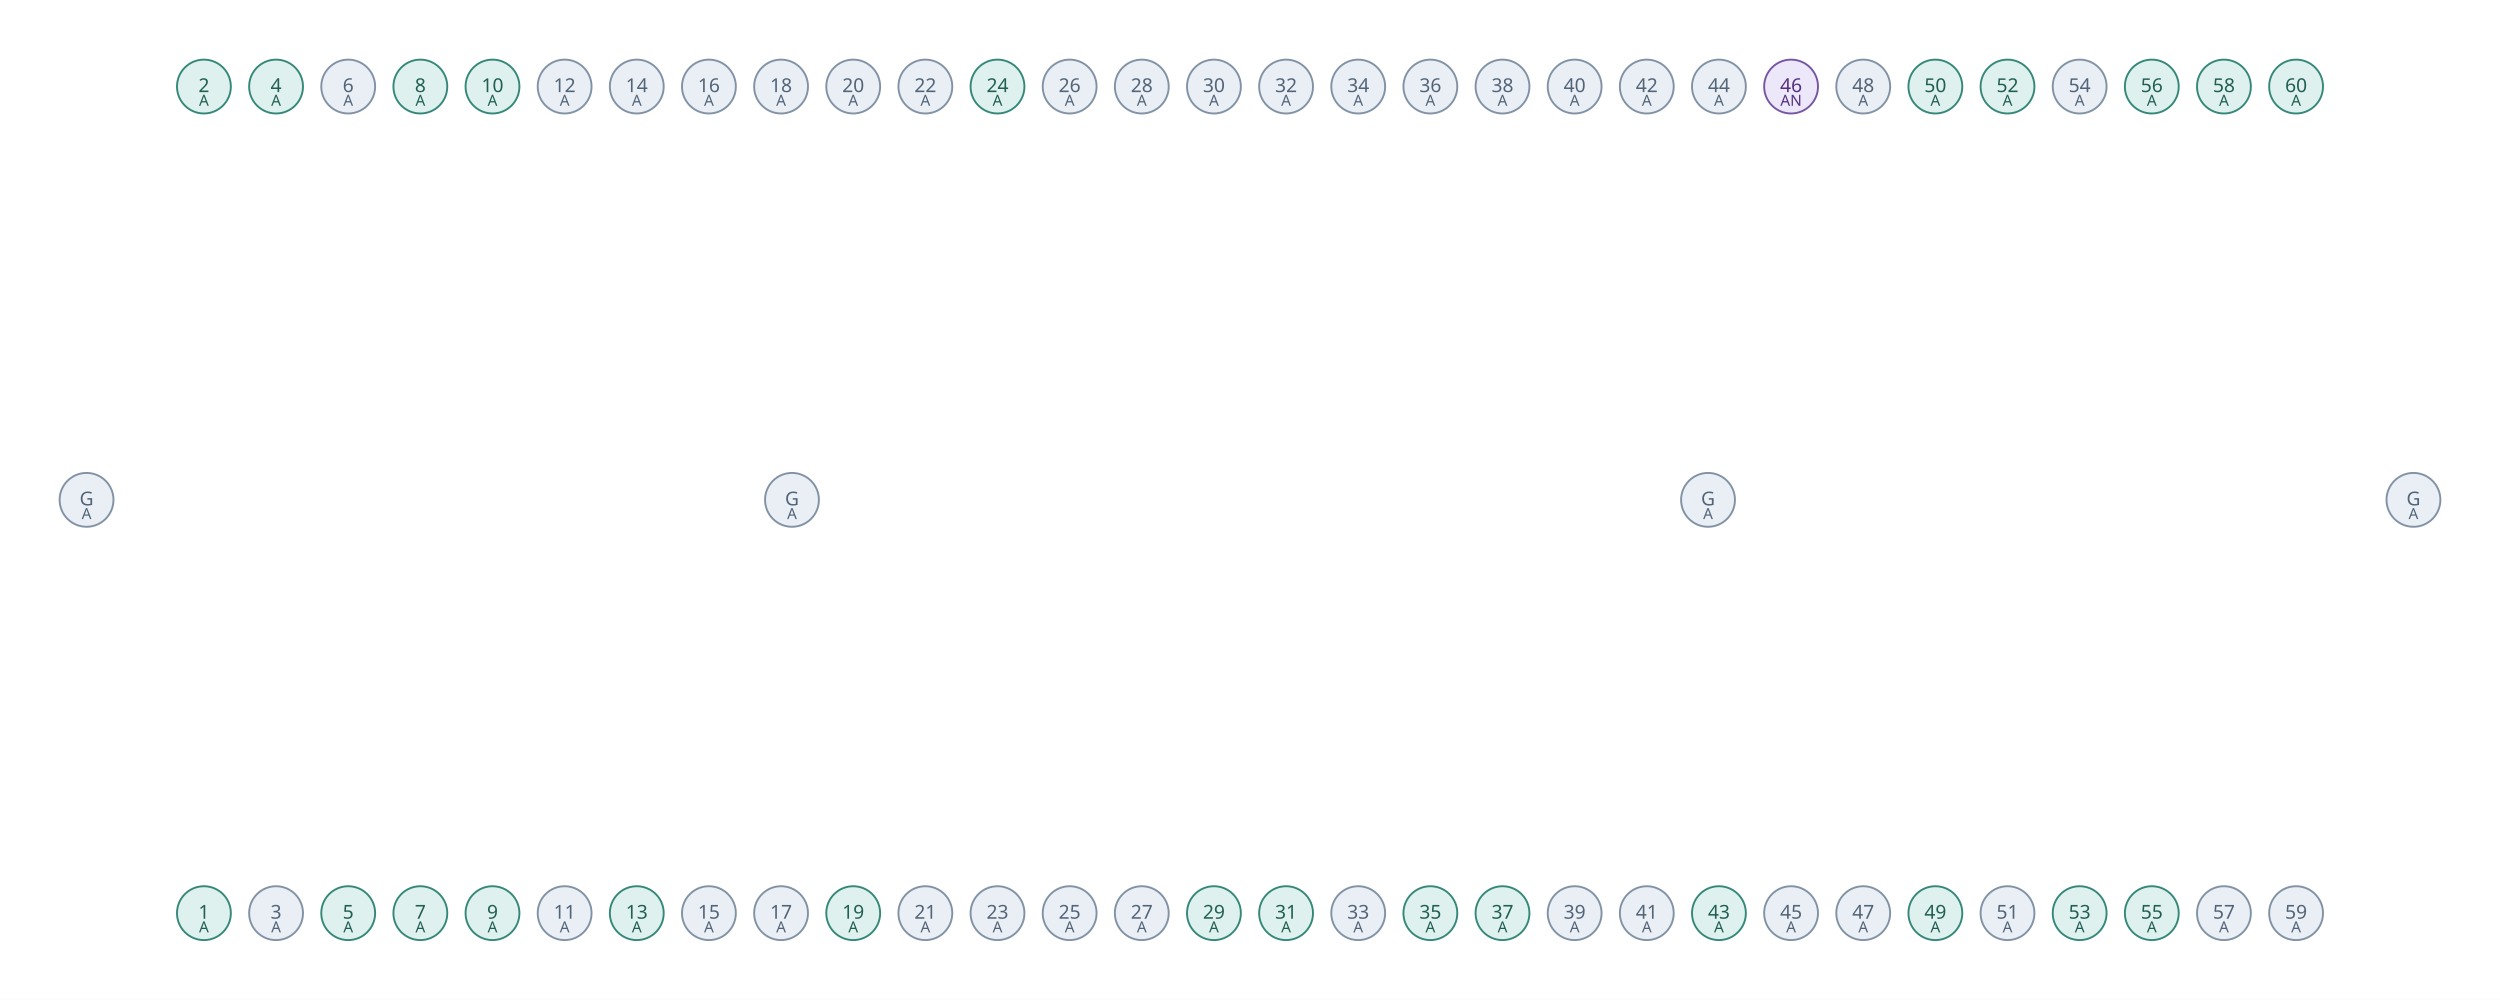
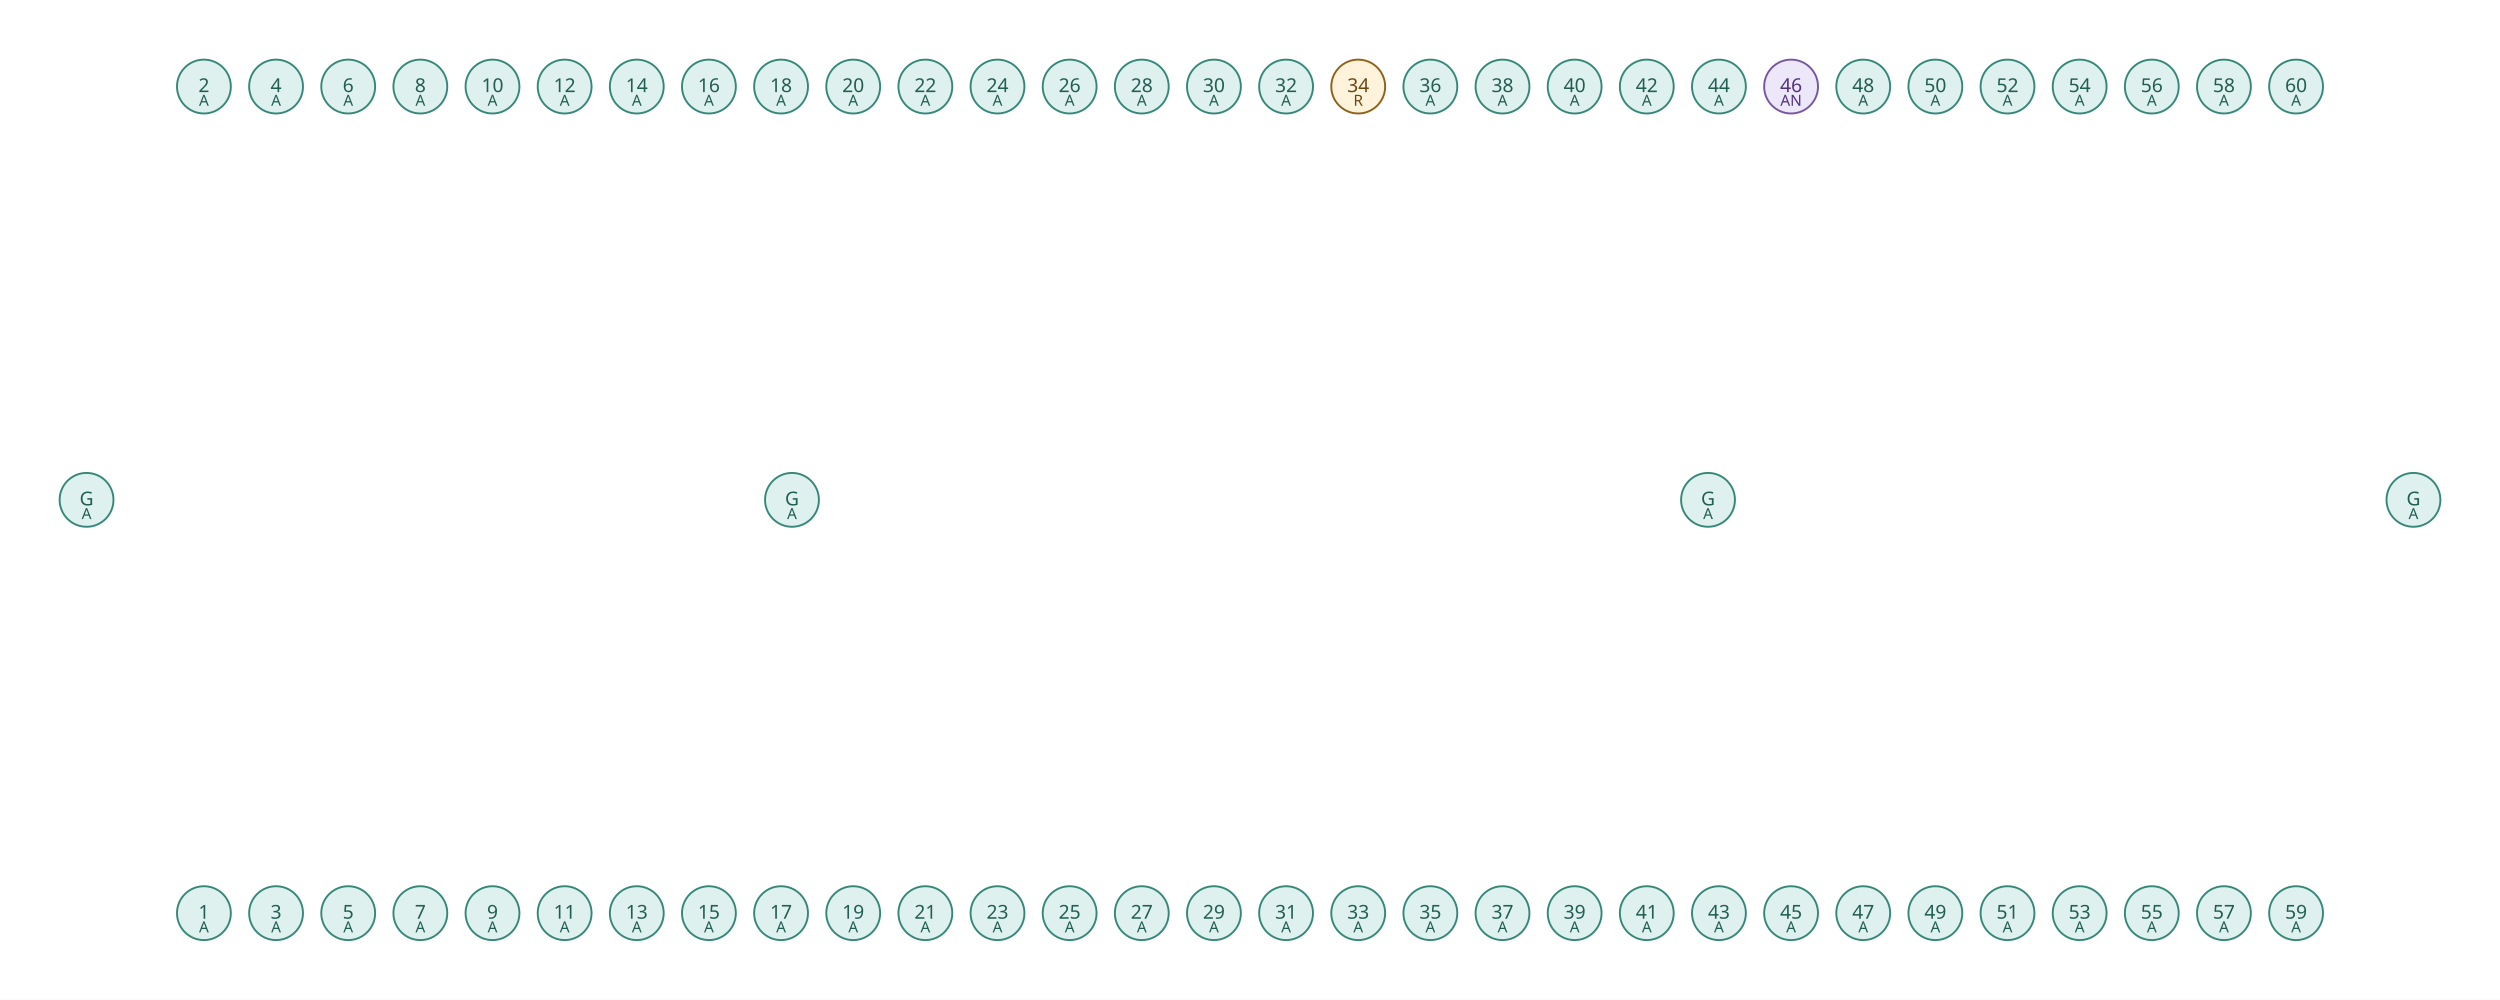
<svg xmlns="http://www.w3.org/2000/svg" viewBox="0 0 1299.75 519.75" role="img">
  <rect width="100%" height="100%" fill="white" />
  <g data-pin-id="J5.1" role="button" tabindex="0" aria-label="J5.1 Assigned · net connected ASIC1_DATA1">
    <circle cx="106.016" cy="474.75" r="14" fill="#def1ee" stroke="#358879" />
    <text x="106.016" y="473.75" text-anchor="middle" dominant-baseline="central" font-family="sans-serif" font-size="10" fill="#215e53">1</text>
    <text x="106.016" y="484.75" text-anchor="middle" font-family="sans-serif" font-size="8" fill="#215e53">A</text>
  </g>
  <g data-pin-id="J5.10" role="button" tabindex="0" aria-label="J5.10 Assigned · net connected ASIC1_READ">
    <circle cx="256.046" cy="45.0" r="14" fill="#def1ee" stroke="#358879" />
    <text x="256.046" y="44.0" text-anchor="middle" dominant-baseline="central" font-family="sans-serif" font-size="10" fill="#215e53">10</text>
    <text x="256.046" y="55.0" text-anchor="middle" font-family="sans-serif" font-size="8" fill="#215e53">A</text>
  </g>
-   <g data-pin-id="J5.11" role="button" tabindex="0" aria-label="J5.11 Assigned · net has opens ASIC1_SYNC">
-     <circle cx="293.554" cy="474.75" r="14" fill="#e9eff5" stroke="#8292a5" />
-     <text x="293.554" y="473.75" text-anchor="middle" dominant-baseline="central" font-family="sans-serif" font-size="10" fill="#526478">11</text>
-     <text x="293.554" y="484.75" text-anchor="middle" font-family="sans-serif" font-size="8" fill="#526478">A</text>
-   </g>
-   <g data-pin-id="J5.12" role="button" tabindex="0" aria-label="J5.12 Assigned · net has opens ASIC2_DATA1">
-     <circle cx="293.554" cy="45.0" r="14" fill="#e9eff5" stroke="#8292a5" />
-     <text x="293.554" y="44.0" text-anchor="middle" dominant-baseline="central" font-family="sans-serif" font-size="10" fill="#526478">12</text>
-     <text x="293.554" y="55.0" text-anchor="middle" font-family="sans-serif" font-size="8" fill="#526478">A</text>
+   <g data-pin-id="J5.11" role="button" tabindex="0" aria-label="J5.11 Assigned · net connected ASIC1_SYNC">
+     <circle cx="293.554" cy="474.75" r="14" fill="#def1ee" stroke="#358879" />
+     <text x="293.554" y="473.75" text-anchor="middle" dominant-baseline="central" font-family="sans-serif" font-size="10" fill="#215e53">11</text>
+     <text x="293.554" y="484.75" text-anchor="middle" font-family="sans-serif" font-size="8" fill="#215e53">A</text>
+   </g>
+   <g data-pin-id="J5.12" role="button" tabindex="0" aria-label="J5.12 Assigned · net connected ASIC2_DATA1">
+     <circle cx="293.554" cy="45.0" r="14" fill="#def1ee" stroke="#358879" />
+     <text x="293.554" y="44.0" text-anchor="middle" dominant-baseline="central" font-family="sans-serif" font-size="10" fill="#215e53">12</text>
+     <text x="293.554" y="55.0" text-anchor="middle" font-family="sans-serif" font-size="8" fill="#215e53">A</text>
  </g>
  <g data-pin-id="J5.13" role="button" tabindex="0" aria-label="J5.13 Assigned · net connected ASIC2_DATA2">
    <circle cx="331.061" cy="474.75" r="14" fill="#def1ee" stroke="#358879" />
    <text x="331.061" y="473.75" text-anchor="middle" dominant-baseline="central" font-family="sans-serif" font-size="10" fill="#215e53">13</text>
    <text x="331.061" y="484.75" text-anchor="middle" font-family="sans-serif" font-size="8" fill="#215e53">A</text>
  </g>
-   <g data-pin-id="J5.14" role="button" tabindex="0" aria-label="J5.14 Assigned · net has opens ASIC2_DATA3">
-     <circle cx="331.061" cy="45.0" r="14" fill="#e9eff5" stroke="#8292a5" />
-     <text x="331.061" y="44.0" text-anchor="middle" dominant-baseline="central" font-family="sans-serif" font-size="10" fill="#526478">14</text>
-     <text x="331.061" y="55.0" text-anchor="middle" font-family="sans-serif" font-size="8" fill="#526478">A</text>
-   </g>
-   <g data-pin-id="J5.15" role="button" tabindex="0" aria-label="J5.15 Assigned · net has opens ASIC2_DATA4">
-     <circle cx="368.569" cy="474.75" r="14" fill="#e9eff5" stroke="#8292a5" />
-     <text x="368.569" y="473.75" text-anchor="middle" dominant-baseline="central" font-family="sans-serif" font-size="10" fill="#526478">15</text>
-     <text x="368.569" y="484.75" text-anchor="middle" font-family="sans-serif" font-size="8" fill="#526478">A</text>
-   </g>
-   <g data-pin-id="J5.16" role="button" tabindex="0" aria-label="J5.16 Assigned · net has opens ASIC2_DATA5">
-     <circle cx="368.569" cy="45.0" r="14" fill="#e9eff5" stroke="#8292a5" />
-     <text x="368.569" y="44.0" text-anchor="middle" dominant-baseline="central" font-family="sans-serif" font-size="10" fill="#526478">16</text>
-     <text x="368.569" y="55.0" text-anchor="middle" font-family="sans-serif" font-size="8" fill="#526478">A</text>
-   </g>
-   <g data-pin-id="J5.17" role="button" tabindex="0" aria-label="J5.17 Assigned · net has opens ASIC2_DATA6">
-     <circle cx="406.076" cy="474.75" r="14" fill="#e9eff5" stroke="#8292a5" />
-     <text x="406.076" y="473.75" text-anchor="middle" dominant-baseline="central" font-family="sans-serif" font-size="10" fill="#526478">17</text>
-     <text x="406.076" y="484.75" text-anchor="middle" font-family="sans-serif" font-size="8" fill="#526478">A</text>
-   </g>
-   <g data-pin-id="J5.18" role="button" tabindex="0" aria-label="J5.18 Assigned · net has opens ASIC2_DATA7">
-     <circle cx="406.076" cy="45.0" r="14" fill="#e9eff5" stroke="#8292a5" />
-     <text x="406.076" y="44.0" text-anchor="middle" dominant-baseline="central" font-family="sans-serif" font-size="10" fill="#526478">18</text>
-     <text x="406.076" y="55.0" text-anchor="middle" font-family="sans-serif" font-size="8" fill="#526478">A</text>
+   <g data-pin-id="J5.14" role="button" tabindex="0" aria-label="J5.14 Assigned · net connected ASIC2_DATA3">
+     <circle cx="331.061" cy="45.0" r="14" fill="#def1ee" stroke="#358879" />
+     <text x="331.061" y="44.0" text-anchor="middle" dominant-baseline="central" font-family="sans-serif" font-size="10" fill="#215e53">14</text>
+     <text x="331.061" y="55.0" text-anchor="middle" font-family="sans-serif" font-size="8" fill="#215e53">A</text>
+   </g>
+   <g data-pin-id="J5.15" role="button" tabindex="0" aria-label="J5.15 Assigned · net connected ASIC2_DATA4">
+     <circle cx="368.569" cy="474.75" r="14" fill="#def1ee" stroke="#358879" />
+     <text x="368.569" y="473.75" text-anchor="middle" dominant-baseline="central" font-family="sans-serif" font-size="10" fill="#215e53">15</text>
+     <text x="368.569" y="484.75" text-anchor="middle" font-family="sans-serif" font-size="8" fill="#215e53">A</text>
+   </g>
+   <g data-pin-id="J5.16" role="button" tabindex="0" aria-label="J5.16 Assigned · net connected ASIC2_DATA5">
+     <circle cx="368.569" cy="45.0" r="14" fill="#def1ee" stroke="#358879" />
+     <text x="368.569" y="44.0" text-anchor="middle" dominant-baseline="central" font-family="sans-serif" font-size="10" fill="#215e53">16</text>
+     <text x="368.569" y="55.0" text-anchor="middle" font-family="sans-serif" font-size="8" fill="#215e53">A</text>
+   </g>
+   <g data-pin-id="J5.17" role="button" tabindex="0" aria-label="J5.17 Assigned · net connected ASIC2_DATA6">
+     <circle cx="406.076" cy="474.75" r="14" fill="#def1ee" stroke="#358879" />
+     <text x="406.076" y="473.75" text-anchor="middle" dominant-baseline="central" font-family="sans-serif" font-size="10" fill="#215e53">17</text>
+     <text x="406.076" y="484.75" text-anchor="middle" font-family="sans-serif" font-size="8" fill="#215e53">A</text>
+   </g>
+   <g data-pin-id="J5.18" role="button" tabindex="0" aria-label="J5.18 Assigned · net connected ASIC2_DATA7">
+     <circle cx="406.076" cy="45.0" r="14" fill="#def1ee" stroke="#358879" />
+     <text x="406.076" y="44.0" text-anchor="middle" dominant-baseline="central" font-family="sans-serif" font-size="10" fill="#215e53">18</text>
+     <text x="406.076" y="55.0" text-anchor="middle" font-family="sans-serif" font-size="8" fill="#215e53">A</text>
  </g>
  <g data-pin-id="J5.19" role="button" tabindex="0" aria-label="J5.19 Assigned · net connected ASIC2_DATA8">
    <circle cx="443.584" cy="474.75" r="14" fill="#def1ee" stroke="#358879" />
    <text x="443.584" y="473.75" text-anchor="middle" dominant-baseline="central" font-family="sans-serif" font-size="10" fill="#215e53">19</text>
    <text x="443.584" y="484.75" text-anchor="middle" font-family="sans-serif" font-size="8" fill="#215e53">A</text>
  </g>
  <g data-pin-id="J5.2" role="button" tabindex="0" aria-label="J5.2 Assigned · net connected ASIC1_DATA2">
    <circle cx="106.016" cy="45.0" r="14" fill="#def1ee" stroke="#358879" />
    <text x="106.016" y="44.0" text-anchor="middle" dominant-baseline="central" font-family="sans-serif" font-size="10" fill="#215e53">2</text>
    <text x="106.016" y="55.0" text-anchor="middle" font-family="sans-serif" font-size="8" fill="#215e53">A</text>
  </g>
-   <g data-pin-id="J5.20" role="button" tabindex="0" aria-label="J5.20 Assigned · net has opens ASIC2_CLK32MHz_Out">
-     <circle cx="443.584" cy="45.0" r="14" fill="#e9eff5" stroke="#8292a5" />
-     <text x="443.584" y="44.0" text-anchor="middle" dominant-baseline="central" font-family="sans-serif" font-size="10" fill="#526478">20</text>
-     <text x="443.584" y="55.0" text-anchor="middle" font-family="sans-serif" font-size="8" fill="#526478">A</text>
-   </g>
-   <g data-pin-id="J5.21" role="button" tabindex="0" aria-label="J5.21 Assigned · net has opens ASIC2_READ">
-     <circle cx="481.091" cy="474.75" r="14" fill="#e9eff5" stroke="#8292a5" />
-     <text x="481.091" y="473.75" text-anchor="middle" dominant-baseline="central" font-family="sans-serif" font-size="10" fill="#526478">21</text>
-     <text x="481.091" y="484.75" text-anchor="middle" font-family="sans-serif" font-size="8" fill="#526478">A</text>
-   </g>
-   <g data-pin-id="J5.22" role="button" tabindex="0" aria-label="J5.22 Assigned · net has opens ASIC2_SYNC">
-     <circle cx="481.091" cy="45.0" r="14" fill="#e9eff5" stroke="#8292a5" />
-     <text x="481.091" y="44.0" text-anchor="middle" dominant-baseline="central" font-family="sans-serif" font-size="10" fill="#526478">22</text>
-     <text x="481.091" y="55.0" text-anchor="middle" font-family="sans-serif" font-size="8" fill="#526478">A</text>
-   </g>
-   <g data-pin-id="J5.23" role="button" tabindex="0" aria-label="J5.23 Assigned · net has opens ASIC3_DATA1">
-     <circle cx="518.599" cy="474.75" r="14" fill="#e9eff5" stroke="#8292a5" />
-     <text x="518.599" y="473.75" text-anchor="middle" dominant-baseline="central" font-family="sans-serif" font-size="10" fill="#526478">23</text>
-     <text x="518.599" y="484.75" text-anchor="middle" font-family="sans-serif" font-size="8" fill="#526478">A</text>
+   <g data-pin-id="J5.20" role="button" tabindex="0" aria-label="J5.20 Assigned · net connected ASIC2_CLK32MHz_Out">
+     <circle cx="443.584" cy="45.0" r="14" fill="#def1ee" stroke="#358879" />
+     <text x="443.584" y="44.0" text-anchor="middle" dominant-baseline="central" font-family="sans-serif" font-size="10" fill="#215e53">20</text>
+     <text x="443.584" y="55.0" text-anchor="middle" font-family="sans-serif" font-size="8" fill="#215e53">A</text>
+   </g>
+   <g data-pin-id="J5.21" role="button" tabindex="0" aria-label="J5.21 Assigned · net connected ASIC2_READ">
+     <circle cx="481.091" cy="474.75" r="14" fill="#def1ee" stroke="#358879" />
+     <text x="481.091" y="473.75" text-anchor="middle" dominant-baseline="central" font-family="sans-serif" font-size="10" fill="#215e53">21</text>
+     <text x="481.091" y="484.75" text-anchor="middle" font-family="sans-serif" font-size="8" fill="#215e53">A</text>
+   </g>
+   <g data-pin-id="J5.22" role="button" tabindex="0" aria-label="J5.22 Assigned · net connected ASIC2_SYNC">
+     <circle cx="481.091" cy="45.0" r="14" fill="#def1ee" stroke="#358879" />
+     <text x="481.091" y="44.0" text-anchor="middle" dominant-baseline="central" font-family="sans-serif" font-size="10" fill="#215e53">22</text>
+     <text x="481.091" y="55.0" text-anchor="middle" font-family="sans-serif" font-size="8" fill="#215e53">A</text>
+   </g>
+   <g data-pin-id="J5.23" role="button" tabindex="0" aria-label="J5.23 Assigned · net connected ASIC3_DATA1">
+     <circle cx="518.599" cy="474.75" r="14" fill="#def1ee" stroke="#358879" />
+     <text x="518.599" y="473.75" text-anchor="middle" dominant-baseline="central" font-family="sans-serif" font-size="10" fill="#215e53">23</text>
+     <text x="518.599" y="484.75" text-anchor="middle" font-family="sans-serif" font-size="8" fill="#215e53">A</text>
  </g>
  <g data-pin-id="J5.24" role="button" tabindex="0" aria-label="J5.24 Assigned · net connected ASIC3_DATA2">
    <circle cx="518.599" cy="45.0" r="14" fill="#def1ee" stroke="#358879" />
    <text x="518.599" y="44.0" text-anchor="middle" dominant-baseline="central" font-family="sans-serif" font-size="10" fill="#215e53">24</text>
    <text x="518.599" y="55.0" text-anchor="middle" font-family="sans-serif" font-size="8" fill="#215e53">A</text>
  </g>
-   <g data-pin-id="J5.25" role="button" tabindex="0" aria-label="J5.25 Assigned · net has opens ASIC3_DATA3">
-     <circle cx="556.106" cy="474.75" r="14" fill="#e9eff5" stroke="#8292a5" />
-     <text x="556.106" y="473.75" text-anchor="middle" dominant-baseline="central" font-family="sans-serif" font-size="10" fill="#526478">25</text>
-     <text x="556.106" y="484.75" text-anchor="middle" font-family="sans-serif" font-size="8" fill="#526478">A</text>
-   </g>
-   <g data-pin-id="J5.26" role="button" tabindex="0" aria-label="J5.26 Assigned · net has opens ASIC3_DATA4">
-     <circle cx="556.106" cy="45.0" r="14" fill="#e9eff5" stroke="#8292a5" />
-     <text x="556.106" y="44.0" text-anchor="middle" dominant-baseline="central" font-family="sans-serif" font-size="10" fill="#526478">26</text>
-     <text x="556.106" y="55.0" text-anchor="middle" font-family="sans-serif" font-size="8" fill="#526478">A</text>
-   </g>
-   <g data-pin-id="J5.27" role="button" tabindex="0" aria-label="J5.27 Assigned · net has opens ASIC3_DATA5">
-     <circle cx="593.614" cy="474.75" r="14" fill="#e9eff5" stroke="#8292a5" />
-     <text x="593.614" y="473.75" text-anchor="middle" dominant-baseline="central" font-family="sans-serif" font-size="10" fill="#526478">27</text>
-     <text x="593.614" y="484.75" text-anchor="middle" font-family="sans-serif" font-size="8" fill="#526478">A</text>
-   </g>
-   <g data-pin-id="J5.28" role="button" tabindex="0" aria-label="J5.28 Assigned · net has opens ASIC3_DATA6">
-     <circle cx="593.614" cy="45.0" r="14" fill="#e9eff5" stroke="#8292a5" />
-     <text x="593.614" y="44.0" text-anchor="middle" dominant-baseline="central" font-family="sans-serif" font-size="10" fill="#526478">28</text>
-     <text x="593.614" y="55.0" text-anchor="middle" font-family="sans-serif" font-size="8" fill="#526478">A</text>
+   <g data-pin-id="J5.25" role="button" tabindex="0" aria-label="J5.25 Assigned · net connected ASIC3_DATA3">
+     <circle cx="556.106" cy="474.75" r="14" fill="#def1ee" stroke="#358879" />
+     <text x="556.106" y="473.75" text-anchor="middle" dominant-baseline="central" font-family="sans-serif" font-size="10" fill="#215e53">25</text>
+     <text x="556.106" y="484.75" text-anchor="middle" font-family="sans-serif" font-size="8" fill="#215e53">A</text>
+   </g>
+   <g data-pin-id="J5.26" role="button" tabindex="0" aria-label="J5.26 Assigned · net connected ASIC3_DATA4">
+     <circle cx="556.106" cy="45.0" r="14" fill="#def1ee" stroke="#358879" />
+     <text x="556.106" y="44.0" text-anchor="middle" dominant-baseline="central" font-family="sans-serif" font-size="10" fill="#215e53">26</text>
+     <text x="556.106" y="55.0" text-anchor="middle" font-family="sans-serif" font-size="8" fill="#215e53">A</text>
+   </g>
+   <g data-pin-id="J5.27" role="button" tabindex="0" aria-label="J5.27 Assigned · net connected ASIC3_DATA5">
+     <circle cx="593.614" cy="474.75" r="14" fill="#def1ee" stroke="#358879" />
+     <text x="593.614" y="473.75" text-anchor="middle" dominant-baseline="central" font-family="sans-serif" font-size="10" fill="#215e53">27</text>
+     <text x="593.614" y="484.75" text-anchor="middle" font-family="sans-serif" font-size="8" fill="#215e53">A</text>
+   </g>
+   <g data-pin-id="J5.28" role="button" tabindex="0" aria-label="J5.28 Assigned · net connected ASIC3_DATA6">
+     <circle cx="593.614" cy="45.0" r="14" fill="#def1ee" stroke="#358879" />
+     <text x="593.614" y="44.0" text-anchor="middle" dominant-baseline="central" font-family="sans-serif" font-size="10" fill="#215e53">28</text>
+     <text x="593.614" y="55.0" text-anchor="middle" font-family="sans-serif" font-size="8" fill="#215e53">A</text>
  </g>
  <g data-pin-id="J5.29" role="button" tabindex="0" aria-label="J5.29 Assigned · net connected ASIC3_DATA7">
    <circle cx="631.121" cy="474.75" r="14" fill="#def1ee" stroke="#358879" />
    <text x="631.121" y="473.75" text-anchor="middle" dominant-baseline="central" font-family="sans-serif" font-size="10" fill="#215e53">29</text>
    <text x="631.121" y="484.75" text-anchor="middle" font-family="sans-serif" font-size="8" fill="#215e53">A</text>
  </g>
-   <g data-pin-id="J5.3" role="button" tabindex="0" aria-label="J5.3 Assigned · net has opens ASIC1_DATA3">
-     <circle cx="143.524" cy="474.75" r="14" fill="#e9eff5" stroke="#8292a5" />
-     <text x="143.524" y="473.75" text-anchor="middle" dominant-baseline="central" font-family="sans-serif" font-size="10" fill="#526478">3</text>
-     <text x="143.524" y="484.75" text-anchor="middle" font-family="sans-serif" font-size="8" fill="#526478">A</text>
-   </g>
-   <g data-pin-id="J5.30" role="button" tabindex="0" aria-label="J5.30 Assigned · net has opens ASIC3_DATA8">
-     <circle cx="631.121" cy="45.0" r="14" fill="#e9eff5" stroke="#8292a5" />
-     <text x="631.121" y="44.0" text-anchor="middle" dominant-baseline="central" font-family="sans-serif" font-size="10" fill="#526478">30</text>
-     <text x="631.121" y="55.0" text-anchor="middle" font-family="sans-serif" font-size="8" fill="#526478">A</text>
+   <g data-pin-id="J5.3" role="button" tabindex="0" aria-label="J5.3 Assigned · net connected ASIC1_DATA3">
+     <circle cx="143.524" cy="474.75" r="14" fill="#def1ee" stroke="#358879" />
+     <text x="143.524" y="473.75" text-anchor="middle" dominant-baseline="central" font-family="sans-serif" font-size="10" fill="#215e53">3</text>
+     <text x="143.524" y="484.75" text-anchor="middle" font-family="sans-serif" font-size="8" fill="#215e53">A</text>
+   </g>
+   <g data-pin-id="J5.30" role="button" tabindex="0" aria-label="J5.30 Assigned · net connected ASIC3_DATA8">
+     <circle cx="631.121" cy="45.0" r="14" fill="#def1ee" stroke="#358879" />
+     <text x="631.121" y="44.0" text-anchor="middle" dominant-baseline="central" font-family="sans-serif" font-size="10" fill="#215e53">30</text>
+     <text x="631.121" y="55.0" text-anchor="middle" font-family="sans-serif" font-size="8" fill="#215e53">A</text>
  </g>
  <g data-pin-id="J5.31" role="button" tabindex="0" aria-label="J5.31 Assigned · net connected ASIC3_CLK32MHz_Out">
    <circle cx="668.629" cy="474.75" r="14" fill="#def1ee" stroke="#358879" />
    <text x="668.629" y="473.75" text-anchor="middle" dominant-baseline="central" font-family="sans-serif" font-size="10" fill="#215e53">31</text>
    <text x="668.629" y="484.75" text-anchor="middle" font-family="sans-serif" font-size="8" fill="#215e53">A</text>
  </g>
-   <g data-pin-id="J5.32" role="button" tabindex="0" aria-label="J5.32 Assigned · net has opens ASIC3_READ">
-     <circle cx="668.629" cy="45.0" r="14" fill="#e9eff5" stroke="#8292a5" />
-     <text x="668.629" y="44.0" text-anchor="middle" dominant-baseline="central" font-family="sans-serif" font-size="10" fill="#526478">32</text>
-     <text x="668.629" y="55.0" text-anchor="middle" font-family="sans-serif" font-size="8" fill="#526478">A</text>
-   </g>
-   <g data-pin-id="J5.33" role="button" tabindex="0" aria-label="J5.33 Assigned · net has opens ASIC3_SYNC">
-     <circle cx="706.136" cy="474.75" r="14" fill="#e9eff5" stroke="#8292a5" />
-     <text x="706.136" y="473.75" text-anchor="middle" dominant-baseline="central" font-family="sans-serif" font-size="10" fill="#526478">33</text>
-     <text x="706.136" y="484.75" text-anchor="middle" font-family="sans-serif" font-size="8" fill="#526478">A</text>
-   </g>
-   <g data-pin-id="J5.34" role="button" tabindex="0" aria-label="J5.34 Assigned · net has opens ASIC4_DATA1">
-     <circle cx="706.136" cy="45.0" r="14" fill="#e9eff5" stroke="#8292a5" />
-     <text x="706.136" y="44.0" text-anchor="middle" dominant-baseline="central" font-family="sans-serif" font-size="10" fill="#526478">34</text>
-     <text x="706.136" y="55.0" text-anchor="middle" font-family="sans-serif" font-size="8" fill="#526478">A</text>
+   <g data-pin-id="J5.32" role="button" tabindex="0" aria-label="J5.32 Assigned · net connected ASIC3_READ">
+     <circle cx="668.629" cy="45.0" r="14" fill="#def1ee" stroke="#358879" />
+     <text x="668.629" y="44.0" text-anchor="middle" dominant-baseline="central" font-family="sans-serif" font-size="10" fill="#215e53">32</text>
+     <text x="668.629" y="55.0" text-anchor="middle" font-family="sans-serif" font-size="8" fill="#215e53">A</text>
+   </g>
+   <g data-pin-id="J5.33" role="button" tabindex="0" aria-label="J5.33 Assigned · net connected ASIC3_SYNC">
+     <circle cx="706.136" cy="474.75" r="14" fill="#def1ee" stroke="#358879" />
+     <text x="706.136" y="473.75" text-anchor="middle" dominant-baseline="central" font-family="sans-serif" font-size="10" fill="#215e53">33</text>
+     <text x="706.136" y="484.75" text-anchor="middle" font-family="sans-serif" font-size="8" fill="#215e53">A</text>
+   </g>
+   <g data-pin-id="J5.34" role="button" tabindex="0" aria-label="J5.34 Reserved · not implemented No net">
+     <circle cx="706.136" cy="45.0" r="14" fill="#fff4db" stroke="#906018" />
+     <text x="706.136" y="44.0" text-anchor="middle" dominant-baseline="central" font-family="sans-serif" font-size="10" fill="#6d4611">34</text>
+     <text x="706.136" y="55.0" text-anchor="middle" font-family="sans-serif" font-size="8" fill="#6d4611">R</text>
  </g>
  <g data-pin-id="J5.35" role="button" tabindex="0" aria-label="J5.35 Assigned · net connected ASIC4_DATA2">
    <circle cx="743.644" cy="474.75" r="14" fill="#def1ee" stroke="#358879" />
    <text x="743.644" y="473.75" text-anchor="middle" dominant-baseline="central" font-family="sans-serif" font-size="10" fill="#215e53">35</text>
    <text x="743.644" y="484.75" text-anchor="middle" font-family="sans-serif" font-size="8" fill="#215e53">A</text>
  </g>
-   <g data-pin-id="J5.36" role="button" tabindex="0" aria-label="J5.36 Assigned · net has opens ASIC4_DATA3">
-     <circle cx="743.644" cy="45.0" r="14" fill="#e9eff5" stroke="#8292a5" />
-     <text x="743.644" y="44.0" text-anchor="middle" dominant-baseline="central" font-family="sans-serif" font-size="10" fill="#526478">36</text>
-     <text x="743.644" y="55.0" text-anchor="middle" font-family="sans-serif" font-size="8" fill="#526478">A</text>
+   <g data-pin-id="J5.36" role="button" tabindex="0" aria-label="J5.36 Assigned · net connected ASIC4_DATA3">
+     <circle cx="743.644" cy="45.0" r="14" fill="#def1ee" stroke="#358879" />
+     <text x="743.644" y="44.0" text-anchor="middle" dominant-baseline="central" font-family="sans-serif" font-size="10" fill="#215e53">36</text>
+     <text x="743.644" y="55.0" text-anchor="middle" font-family="sans-serif" font-size="8" fill="#215e53">A</text>
  </g>
  <g data-pin-id="J5.37" role="button" tabindex="0" aria-label="J5.37 Assigned · net connected ASIC4_DATA4">
    <circle cx="781.151" cy="474.75" r="14" fill="#def1ee" stroke="#358879" />
    <text x="781.151" y="473.75" text-anchor="middle" dominant-baseline="central" font-family="sans-serif" font-size="10" fill="#215e53">37</text>
    <text x="781.151" y="484.75" text-anchor="middle" font-family="sans-serif" font-size="8" fill="#215e53">A</text>
  </g>
-   <g data-pin-id="J5.38" role="button" tabindex="0" aria-label="J5.38 Assigned · net has opens ASIC4_DATA5">
-     <circle cx="781.151" cy="45.0" r="14" fill="#e9eff5" stroke="#8292a5" />
-     <text x="781.151" y="44.0" text-anchor="middle" dominant-baseline="central" font-family="sans-serif" font-size="10" fill="#526478">38</text>
-     <text x="781.151" y="55.0" text-anchor="middle" font-family="sans-serif" font-size="8" fill="#526478">A</text>
-   </g>
-   <g data-pin-id="J5.39" role="button" tabindex="0" aria-label="J5.39 Assigned · net has opens ASIC4_DATA6">
-     <circle cx="818.659" cy="474.75" r="14" fill="#e9eff5" stroke="#8292a5" />
-     <text x="818.659" y="473.75" text-anchor="middle" dominant-baseline="central" font-family="sans-serif" font-size="10" fill="#526478">39</text>
-     <text x="818.659" y="484.75" text-anchor="middle" font-family="sans-serif" font-size="8" fill="#526478">A</text>
+   <g data-pin-id="J5.38" role="button" tabindex="0" aria-label="J5.38 Assigned · net connected ASIC4_DATA5">
+     <circle cx="781.151" cy="45.0" r="14" fill="#def1ee" stroke="#358879" />
+     <text x="781.151" y="44.0" text-anchor="middle" dominant-baseline="central" font-family="sans-serif" font-size="10" fill="#215e53">38</text>
+     <text x="781.151" y="55.0" text-anchor="middle" font-family="sans-serif" font-size="8" fill="#215e53">A</text>
+   </g>
+   <g data-pin-id="J5.39" role="button" tabindex="0" aria-label="J5.39 Assigned · net connected ASIC4_DATA6">
+     <circle cx="818.659" cy="474.75" r="14" fill="#def1ee" stroke="#358879" />
+     <text x="818.659" y="473.75" text-anchor="middle" dominant-baseline="central" font-family="sans-serif" font-size="10" fill="#215e53">39</text>
+     <text x="818.659" y="484.75" text-anchor="middle" font-family="sans-serif" font-size="8" fill="#215e53">A</text>
  </g>
  <g data-pin-id="J5.4" role="button" tabindex="0" aria-label="J5.4 Assigned · net connected ASIC1_DATA4">
    <circle cx="143.524" cy="45.0" r="14" fill="#def1ee" stroke="#358879" />
    <text x="143.524" y="44.0" text-anchor="middle" dominant-baseline="central" font-family="sans-serif" font-size="10" fill="#215e53">4</text>
    <text x="143.524" y="55.0" text-anchor="middle" font-family="sans-serif" font-size="8" fill="#215e53">A</text>
  </g>
-   <g data-pin-id="J5.40" role="button" tabindex="0" aria-label="J5.40 Assigned · net has opens ASIC4_DATA7">
-     <circle cx="818.659" cy="45.0" r="14" fill="#e9eff5" stroke="#8292a5" />
-     <text x="818.659" y="44.0" text-anchor="middle" dominant-baseline="central" font-family="sans-serif" font-size="10" fill="#526478">40</text>
-     <text x="818.659" y="55.0" text-anchor="middle" font-family="sans-serif" font-size="8" fill="#526478">A</text>
-   </g>
-   <g data-pin-id="J5.41" role="button" tabindex="0" aria-label="J5.41 Assigned · net has opens ASIC4_DATA8">
-     <circle cx="856.166" cy="474.75" r="14" fill="#e9eff5" stroke="#8292a5" />
-     <text x="856.166" y="473.75" text-anchor="middle" dominant-baseline="central" font-family="sans-serif" font-size="10" fill="#526478">41</text>
-     <text x="856.166" y="484.75" text-anchor="middle" font-family="sans-serif" font-size="8" fill="#526478">A</text>
-   </g>
-   <g data-pin-id="J5.42" role="button" tabindex="0" aria-label="J5.42 Assigned · net has opens ASIC4_CLK32MHz_Out">
-     <circle cx="856.166" cy="45.0" r="14" fill="#e9eff5" stroke="#8292a5" />
-     <text x="856.166" y="44.0" text-anchor="middle" dominant-baseline="central" font-family="sans-serif" font-size="10" fill="#526478">42</text>
-     <text x="856.166" y="55.0" text-anchor="middle" font-family="sans-serif" font-size="8" fill="#526478">A</text>
+   <g data-pin-id="J5.40" role="button" tabindex="0" aria-label="J5.40 Assigned · net connected ASIC4_DATA7">
+     <circle cx="818.659" cy="45.0" r="14" fill="#def1ee" stroke="#358879" />
+     <text x="818.659" y="44.0" text-anchor="middle" dominant-baseline="central" font-family="sans-serif" font-size="10" fill="#215e53">40</text>
+     <text x="818.659" y="55.0" text-anchor="middle" font-family="sans-serif" font-size="8" fill="#215e53">A</text>
+   </g>
+   <g data-pin-id="J5.41" role="button" tabindex="0" aria-label="J5.41 Assigned · net connected ASIC4_DATA8">
+     <circle cx="856.166" cy="474.75" r="14" fill="#def1ee" stroke="#358879" />
+     <text x="856.166" y="473.75" text-anchor="middle" dominant-baseline="central" font-family="sans-serif" font-size="10" fill="#215e53">41</text>
+     <text x="856.166" y="484.75" text-anchor="middle" font-family="sans-serif" font-size="8" fill="#215e53">A</text>
+   </g>
+   <g data-pin-id="J5.42" role="button" tabindex="0" aria-label="J5.42 Assigned · net connected ASIC4_CLK32MHz_Out">
+     <circle cx="856.166" cy="45.0" r="14" fill="#def1ee" stroke="#358879" />
+     <text x="856.166" y="44.0" text-anchor="middle" dominant-baseline="central" font-family="sans-serif" font-size="10" fill="#215e53">42</text>
+     <text x="856.166" y="55.0" text-anchor="middle" font-family="sans-serif" font-size="8" fill="#215e53">A</text>
  </g>
  <g data-pin-id="J5.43" role="button" tabindex="0" aria-label="J5.43 Assigned · net connected ASIC4_READ">
    <circle cx="893.674" cy="474.75" r="14" fill="#def1ee" stroke="#358879" />
    <text x="893.674" y="473.75" text-anchor="middle" dominant-baseline="central" font-family="sans-serif" font-size="10" fill="#215e53">43</text>
    <text x="893.674" y="484.75" text-anchor="middle" font-family="sans-serif" font-size="8" fill="#215e53">A</text>
  </g>
-   <g data-pin-id="J5.44" role="button" tabindex="0" aria-label="J5.44 Assigned · net has opens ASIC4_SYNC">
-     <circle cx="893.674" cy="45.0" r="14" fill="#e9eff5" stroke="#8292a5" />
-     <text x="893.674" y="44.0" text-anchor="middle" dominant-baseline="central" font-family="sans-serif" font-size="10" fill="#526478">44</text>
-     <text x="893.674" y="55.0" text-anchor="middle" font-family="sans-serif" font-size="8" fill="#526478">A</text>
-   </g>
-   <g data-pin-id="J5.45" role="button" tabindex="0" aria-label="J5.45 Assigned · net has opens CHIP_RESET_SHARED">
-     <circle cx="931.181" cy="474.75" r="14" fill="#e9eff5" stroke="#8292a5" />
-     <text x="931.181" y="473.75" text-anchor="middle" dominant-baseline="central" font-family="sans-serif" font-size="10" fill="#526478">45</text>
-     <text x="931.181" y="484.75" text-anchor="middle" font-family="sans-serif" font-size="8" fill="#526478">A</text>
+   <g data-pin-id="J5.44" role="button" tabindex="0" aria-label="J5.44 Assigned · net connected ASIC4_SYNC">
+     <circle cx="893.674" cy="45.0" r="14" fill="#def1ee" stroke="#358879" />
+     <text x="893.674" y="44.0" text-anchor="middle" dominant-baseline="central" font-family="sans-serif" font-size="10" fill="#215e53">44</text>
+     <text x="893.674" y="55.0" text-anchor="middle" font-family="sans-serif" font-size="8" fill="#215e53">A</text>
+   </g>
+   <g data-pin-id="J5.45" role="button" tabindex="0" aria-label="J5.45 Assigned · net connected CHIP_RESET_SHARED">
+     <circle cx="931.181" cy="474.75" r="14" fill="#def1ee" stroke="#358879" />
+     <text x="931.181" y="473.75" text-anchor="middle" dominant-baseline="central" font-family="sans-serif" font-size="10" fill="#215e53">45</text>
+     <text x="931.181" y="484.75" text-anchor="middle" font-family="sans-serif" font-size="8" fill="#215e53">A</text>
  </g>
  <g data-pin-id="J5.46" role="button" tabindex="0" aria-label="J5.46 Analog reserved · external source AC_IN_ANALOG_RESERVED">
    <circle cx="931.181" cy="45.0" r="14" fill="#ede8f9" stroke="#7656a3" />
    <text x="931.181" y="44.0" text-anchor="middle" dominant-baseline="central" font-family="sans-serif" font-size="10" fill="#543080">46</text>
    <text x="931.181" y="55.0" text-anchor="middle" font-family="sans-serif" font-size="8" fill="#543080">AN</text>
  </g>
-   <g data-pin-id="J5.47" role="button" tabindex="0" aria-label="J5.47 Assigned · net has opens IMP_TST_SHARED">
-     <circle cx="968.689" cy="474.75" r="14" fill="#e9eff5" stroke="#8292a5" />
-     <text x="968.689" y="473.75" text-anchor="middle" dominant-baseline="central" font-family="sans-serif" font-size="10" fill="#526478">47</text>
-     <text x="968.689" y="484.75" text-anchor="middle" font-family="sans-serif" font-size="8" fill="#526478">A</text>
-   </g>
-   <g data-pin-id="J5.48" role="button" tabindex="0" aria-label="J5.48 Assigned · net has opens FE_RESET_SHARED">
-     <circle cx="968.689" cy="45.0" r="14" fill="#e9eff5" stroke="#8292a5" />
-     <text x="968.689" y="44.0" text-anchor="middle" dominant-baseline="central" font-family="sans-serif" font-size="10" fill="#526478">48</text>
-     <text x="968.689" y="55.0" text-anchor="middle" font-family="sans-serif" font-size="8" fill="#526478">A</text>
+   <g data-pin-id="J5.47" role="button" tabindex="0" aria-label="J5.47 Assigned · net connected IMP_TST_SHARED">
+     <circle cx="968.689" cy="474.75" r="14" fill="#def1ee" stroke="#358879" />
+     <text x="968.689" y="473.75" text-anchor="middle" dominant-baseline="central" font-family="sans-serif" font-size="10" fill="#215e53">47</text>
+     <text x="968.689" y="484.75" text-anchor="middle" font-family="sans-serif" font-size="8" fill="#215e53">A</text>
+   </g>
+   <g data-pin-id="J5.48" role="button" tabindex="0" aria-label="J5.48 Assigned · net connected FE_RESET_SHARED">
+     <circle cx="968.689" cy="45.0" r="14" fill="#def1ee" stroke="#358879" />
+     <text x="968.689" y="44.0" text-anchor="middle" dominant-baseline="central" font-family="sans-serif" font-size="10" fill="#215e53">48</text>
+     <text x="968.689" y="55.0" text-anchor="middle" font-family="sans-serif" font-size="8" fill="#215e53">A</text>
  </g>
  <g data-pin-id="J5.49" role="button" tabindex="0" aria-label="J5.49 Assigned · net connected SPI_LATCH_SHARED">
    <circle cx="1006.196" cy="474.75" r="14" fill="#def1ee" stroke="#358879" />
    <text x="1006.196" y="473.75" text-anchor="middle" dominant-baseline="central" font-family="sans-serif" font-size="10" fill="#215e53">49</text>
    <text x="1006.196" y="484.75" text-anchor="middle" font-family="sans-serif" font-size="8" fill="#215e53">A</text>
  </g>
  <g data-pin-id="J5.5" role="button" tabindex="0" aria-label="J5.5 Assigned · net connected ASIC1_DATA5">
    <circle cx="181.031" cy="474.75" r="14" fill="#def1ee" stroke="#358879" />
    <text x="181.031" y="473.75" text-anchor="middle" dominant-baseline="central" font-family="sans-serif" font-size="10" fill="#215e53">5</text>
    <text x="181.031" y="484.75" text-anchor="middle" font-family="sans-serif" font-size="8" fill="#215e53">A</text>
  </g>
  <g data-pin-id="J5.50" role="button" tabindex="0" aria-label="J5.50 Assigned · net connected STIM_CLK_SHARED">
    <circle cx="1006.196" cy="45.0" r="14" fill="#def1ee" stroke="#358879" />
    <text x="1006.196" y="44.0" text-anchor="middle" dominant-baseline="central" font-family="sans-serif" font-size="10" fill="#215e53">50</text>
    <text x="1006.196" y="55.0" text-anchor="middle" font-family="sans-serif" font-size="8" fill="#215e53">A</text>
  </g>
-   <g data-pin-id="J5.51" role="button" tabindex="0" aria-label="J5.51 Assigned · net has opens STIM_START_SHARED">
-     <circle cx="1043.704" cy="474.75" r="14" fill="#e9eff5" stroke="#8292a5" />
-     <text x="1043.704" y="473.75" text-anchor="middle" dominant-baseline="central" font-family="sans-serif" font-size="10" fill="#526478">51</text>
-     <text x="1043.704" y="484.75" text-anchor="middle" font-family="sans-serif" font-size="8" fill="#526478">A</text>
+   <g data-pin-id="J5.51" role="button" tabindex="0" aria-label="J5.51 Assigned · net connected STIM_START_SHARED">
+     <circle cx="1043.704" cy="474.75" r="14" fill="#def1ee" stroke="#358879" />
+     <text x="1043.704" y="473.75" text-anchor="middle" dominant-baseline="central" font-family="sans-serif" font-size="10" fill="#215e53">51</text>
+     <text x="1043.704" y="484.75" text-anchor="middle" font-family="sans-serif" font-size="8" fill="#215e53">A</text>
  </g>
  <g data-pin-id="J5.52" role="button" tabindex="0" aria-label="J5.52 Assigned · net connected STIM_EN_SHARED">
    <circle cx="1043.704" cy="45.0" r="14" fill="#def1ee" stroke="#358879" />
    <text x="1043.704" y="44.0" text-anchor="middle" dominant-baseline="central" font-family="sans-serif" font-size="10" fill="#215e53">52</text>
    <text x="1043.704" y="55.0" text-anchor="middle" font-family="sans-serif" font-size="8" fill="#215e53">A</text>
  </g>
  <g data-pin-id="J5.53" role="button" tabindex="0" aria-label="J5.53 Assigned · net connected STIM_CHB_SHARED">
    <circle cx="1081.211" cy="474.75" r="14" fill="#def1ee" stroke="#358879" />
    <text x="1081.211" y="473.75" text-anchor="middle" dominant-baseline="central" font-family="sans-serif" font-size="10" fill="#215e53">53</text>
    <text x="1081.211" y="484.75" text-anchor="middle" font-family="sans-serif" font-size="8" fill="#215e53">A</text>
  </g>
-   <g data-pin-id="J5.54" role="button" tabindex="0" aria-label="J5.54 Assigned · net has opens BOARD1_CLK">
-     <circle cx="1081.211" cy="45.0" r="14" fill="#e9eff5" stroke="#8292a5" />
-     <text x="1081.211" y="44.0" text-anchor="middle" dominant-baseline="central" font-family="sans-serif" font-size="10" fill="#526478">54</text>
-     <text x="1081.211" y="55.0" text-anchor="middle" font-family="sans-serif" font-size="8" fill="#526478">A</text>
+   <g data-pin-id="J5.54" role="button" tabindex="0" aria-label="J5.54 Assigned · net connected BOARD1_CLK">
+     <circle cx="1081.211" cy="45.0" r="14" fill="#def1ee" stroke="#358879" />
+     <text x="1081.211" y="44.0" text-anchor="middle" dominant-baseline="central" font-family="sans-serif" font-size="10" fill="#215e53">54</text>
+     <text x="1081.211" y="55.0" text-anchor="middle" font-family="sans-serif" font-size="8" fill="#215e53">A</text>
  </g>
  <g data-pin-id="J5.55" role="button" tabindex="0" aria-label="J5.55 Assigned · net connected BOARD2_CLK">
    <circle cx="1118.719" cy="474.75" r="14" fill="#def1ee" stroke="#358879" />
    <text x="1118.719" y="473.75" text-anchor="middle" dominant-baseline="central" font-family="sans-serif" font-size="10" fill="#215e53">55</text>
    <text x="1118.719" y="484.75" text-anchor="middle" font-family="sans-serif" font-size="8" fill="#215e53">A</text>
  </g>
  <g data-pin-id="J5.56" role="button" tabindex="0" aria-label="J5.56 Assigned · net connected BOARD3_CLK">
    <circle cx="1118.719" cy="45.0" r="14" fill="#def1ee" stroke="#358879" />
    <text x="1118.719" y="44.0" text-anchor="middle" dominant-baseline="central" font-family="sans-serif" font-size="10" fill="#215e53">56</text>
    <text x="1118.719" y="55.0" text-anchor="middle" font-family="sans-serif" font-size="8" fill="#215e53">A</text>
  </g>
-   <g data-pin-id="J5.57" role="button" tabindex="0" aria-label="J5.57 Assigned · net has opens BOARD4_CLK">
-     <circle cx="1156.226" cy="474.75" r="14" fill="#e9eff5" stroke="#8292a5" />
-     <text x="1156.226" y="473.75" text-anchor="middle" dominant-baseline="central" font-family="sans-serif" font-size="10" fill="#526478">57</text>
-     <text x="1156.226" y="484.75" text-anchor="middle" font-family="sans-serif" font-size="8" fill="#526478">A</text>
+   <g data-pin-id="J5.57" role="button" tabindex="0" aria-label="J5.57 Assigned · net connected BOARD4_CLK">
+     <circle cx="1156.226" cy="474.75" r="14" fill="#def1ee" stroke="#358879" />
+     <text x="1156.226" y="473.75" text-anchor="middle" dominant-baseline="central" font-family="sans-serif" font-size="10" fill="#215e53">57</text>
+     <text x="1156.226" y="484.75" text-anchor="middle" font-family="sans-serif" font-size="8" fill="#215e53">A</text>
  </g>
  <g data-pin-id="J5.58" role="button" tabindex="0" aria-label="J5.58 Assigned · net connected BOARD1_SPI_CLK">
    <circle cx="1156.226" cy="45.0" r="14" fill="#def1ee" stroke="#358879" />
    <text x="1156.226" y="44.0" text-anchor="middle" dominant-baseline="central" font-family="sans-serif" font-size="10" fill="#215e53">58</text>
    <text x="1156.226" y="55.0" text-anchor="middle" font-family="sans-serif" font-size="8" fill="#215e53">A</text>
  </g>
-   <g data-pin-id="J5.59" role="button" tabindex="0" aria-label="J5.59 Assigned · net has opens BOARD2_SPI_CLK">
-     <circle cx="1193.734" cy="474.75" r="14" fill="#e9eff5" stroke="#8292a5" />
-     <text x="1193.734" y="473.75" text-anchor="middle" dominant-baseline="central" font-family="sans-serif" font-size="10" fill="#526478">59</text>
-     <text x="1193.734" y="484.75" text-anchor="middle" font-family="sans-serif" font-size="8" fill="#526478">A</text>
-   </g>
-   <g data-pin-id="J5.6" role="button" tabindex="0" aria-label="J5.6 Assigned · net has opens ASIC1_DATA6">
-     <circle cx="181.031" cy="45.0" r="14" fill="#e9eff5" stroke="#8292a5" />
-     <text x="181.031" y="44.0" text-anchor="middle" dominant-baseline="central" font-family="sans-serif" font-size="10" fill="#526478">6</text>
-     <text x="181.031" y="55.0" text-anchor="middle" font-family="sans-serif" font-size="8" fill="#526478">A</text>
+   <g data-pin-id="J5.59" role="button" tabindex="0" aria-label="J5.59 Assigned · net connected BOARD2_SPI_CLK">
+     <circle cx="1193.734" cy="474.75" r="14" fill="#def1ee" stroke="#358879" />
+     <text x="1193.734" y="473.75" text-anchor="middle" dominant-baseline="central" font-family="sans-serif" font-size="10" fill="#215e53">59</text>
+     <text x="1193.734" y="484.75" text-anchor="middle" font-family="sans-serif" font-size="8" fill="#215e53">A</text>
+   </g>
+   <g data-pin-id="J5.6" role="button" tabindex="0" aria-label="J5.6 Assigned · net connected ASIC1_DATA6">
+     <circle cx="181.031" cy="45.0" r="14" fill="#def1ee" stroke="#358879" />
+     <text x="181.031" y="44.0" text-anchor="middle" dominant-baseline="central" font-family="sans-serif" font-size="10" fill="#215e53">6</text>
+     <text x="181.031" y="55.0" text-anchor="middle" font-family="sans-serif" font-size="8" fill="#215e53">A</text>
  </g>
  <g data-pin-id="J5.60" role="button" tabindex="0" aria-label="J5.60 Assigned · net connected BOARD3_SPI_CLK">
    <circle cx="1193.734" cy="45.0" r="14" fill="#def1ee" stroke="#358879" />
    <text x="1193.734" y="44.0" text-anchor="middle" dominant-baseline="central" font-family="sans-serif" font-size="10" fill="#215e53">60</text>
    <text x="1193.734" y="55.0" text-anchor="middle" font-family="sans-serif" font-size="8" fill="#215e53">A</text>
  </g>
  <g data-pin-id="J5.7" role="button" tabindex="0" aria-label="J5.7 Assigned · net connected ASIC1_DATA7">
    <circle cx="218.539" cy="474.75" r="14" fill="#def1ee" stroke="#358879" />
    <text x="218.539" y="473.75" text-anchor="middle" dominant-baseline="central" font-family="sans-serif" font-size="10" fill="#215e53">7</text>
    <text x="218.539" y="484.75" text-anchor="middle" font-family="sans-serif" font-size="8" fill="#215e53">A</text>
  </g>
  <g data-pin-id="J5.8" role="button" tabindex="0" aria-label="J5.8 Assigned · net connected ASIC1_DATA8">
    <circle cx="218.539" cy="45.0" r="14" fill="#def1ee" stroke="#358879" />
    <text x="218.539" y="44.0" text-anchor="middle" dominant-baseline="central" font-family="sans-serif" font-size="10" fill="#215e53">8</text>
    <text x="218.539" y="55.0" text-anchor="middle" font-family="sans-serif" font-size="8" fill="#215e53">A</text>
  </g>
  <g data-pin-id="J5.9" role="button" tabindex="0" aria-label="J5.9 Assigned · net connected ASIC1_CLK32MHz_Out">
    <circle cx="256.046" cy="474.75" r="14" fill="#def1ee" stroke="#358879" />
    <text x="256.046" y="473.75" text-anchor="middle" dominant-baseline="central" font-family="sans-serif" font-size="10" fill="#215e53">9</text>
    <text x="256.046" y="484.75" text-anchor="middle" font-family="sans-serif" font-size="8" fill="#215e53">A</text>
  </g>
-   <g data-pin-id="J5.G" role="button" tabindex="0" aria-label="J5.G Assigned · net has opens GND">
-     <circle cx="45.0" cy="259.875" r="14" fill="#e9eff5" stroke="#8292a5" />
-     <text x="45.0" y="258.875" text-anchor="middle" dominant-baseline="central" font-family="sans-serif" font-size="10" fill="#526478">G</text>
-     <text x="45.0" y="269.875" text-anchor="middle" font-family="sans-serif" font-size="8" fill="#526478">A</text>
-   </g>
-   <g data-pin-id="J5.G" role="button" tabindex="0" aria-label="J5.G Assigned · net has opens GND">
-     <circle cx="411.75" cy="259.875" r="14" fill="#e9eff5" stroke="#8292a5" />
-     <text x="411.75" y="258.875" text-anchor="middle" dominant-baseline="central" font-family="sans-serif" font-size="10" fill="#526478">G</text>
-     <text x="411.75" y="269.875" text-anchor="middle" font-family="sans-serif" font-size="8" fill="#526478">A</text>
-   </g>
-   <g data-pin-id="J5.G" role="button" tabindex="0" aria-label="J5.G Assigned · net has opens GND">
-     <circle cx="888.0" cy="259.875" r="14" fill="#e9eff5" stroke="#8292a5" />
-     <text x="888.0" y="258.875" text-anchor="middle" dominant-baseline="central" font-family="sans-serif" font-size="10" fill="#526478">G</text>
-     <text x="888.0" y="269.875" text-anchor="middle" font-family="sans-serif" font-size="8" fill="#526478">A</text>
-   </g>
-   <g data-pin-id="J5.G" role="button" tabindex="0" aria-label="J5.G Assigned · net has opens GND">
-     <circle cx="1254.75" cy="259.875" r="14" fill="#e9eff5" stroke="#8292a5" />
-     <text x="1254.75" y="258.875" text-anchor="middle" dominant-baseline="central" font-family="sans-serif" font-size="10" fill="#526478">G</text>
-     <text x="1254.75" y="269.875" text-anchor="middle" font-family="sans-serif" font-size="8" fill="#526478">A</text>
+   <g data-pin-id="J5.G" role="button" tabindex="0" aria-label="J5.G Assigned · net connected GND">
+     <circle cx="45.0" cy="259.875" r="14" fill="#def1ee" stroke="#358879" />
+     <text x="45.0" y="258.875" text-anchor="middle" dominant-baseline="central" font-family="sans-serif" font-size="10" fill="#215e53">G</text>
+     <text x="45.0" y="269.875" text-anchor="middle" font-family="sans-serif" font-size="8" fill="#215e53">A</text>
+   </g>
+   <g data-pin-id="J5.G" role="button" tabindex="0" aria-label="J5.G Assigned · net connected GND">
+     <circle cx="411.75" cy="259.875" r="14" fill="#def1ee" stroke="#358879" />
+     <text x="411.75" y="258.875" text-anchor="middle" dominant-baseline="central" font-family="sans-serif" font-size="10" fill="#215e53">G</text>
+     <text x="411.75" y="269.875" text-anchor="middle" font-family="sans-serif" font-size="8" fill="#215e53">A</text>
+   </g>
+   <g data-pin-id="J5.G" role="button" tabindex="0" aria-label="J5.G Assigned · net connected GND">
+     <circle cx="888.0" cy="259.875" r="14" fill="#def1ee" stroke="#358879" />
+     <text x="888.0" y="258.875" text-anchor="middle" dominant-baseline="central" font-family="sans-serif" font-size="10" fill="#215e53">G</text>
+     <text x="888.0" y="269.875" text-anchor="middle" font-family="sans-serif" font-size="8" fill="#215e53">A</text>
+   </g>
+   <g data-pin-id="J5.G" role="button" tabindex="0" aria-label="J5.G Assigned · net connected GND">
+     <circle cx="1254.75" cy="259.875" r="14" fill="#def1ee" stroke="#358879" />
+     <text x="1254.75" y="258.875" text-anchor="middle" dominant-baseline="central" font-family="sans-serif" font-size="10" fill="#215e53">G</text>
+     <text x="1254.75" y="269.875" text-anchor="middle" font-family="sans-serif" font-size="8" fill="#215e53">A</text>
  </g>
</svg>
